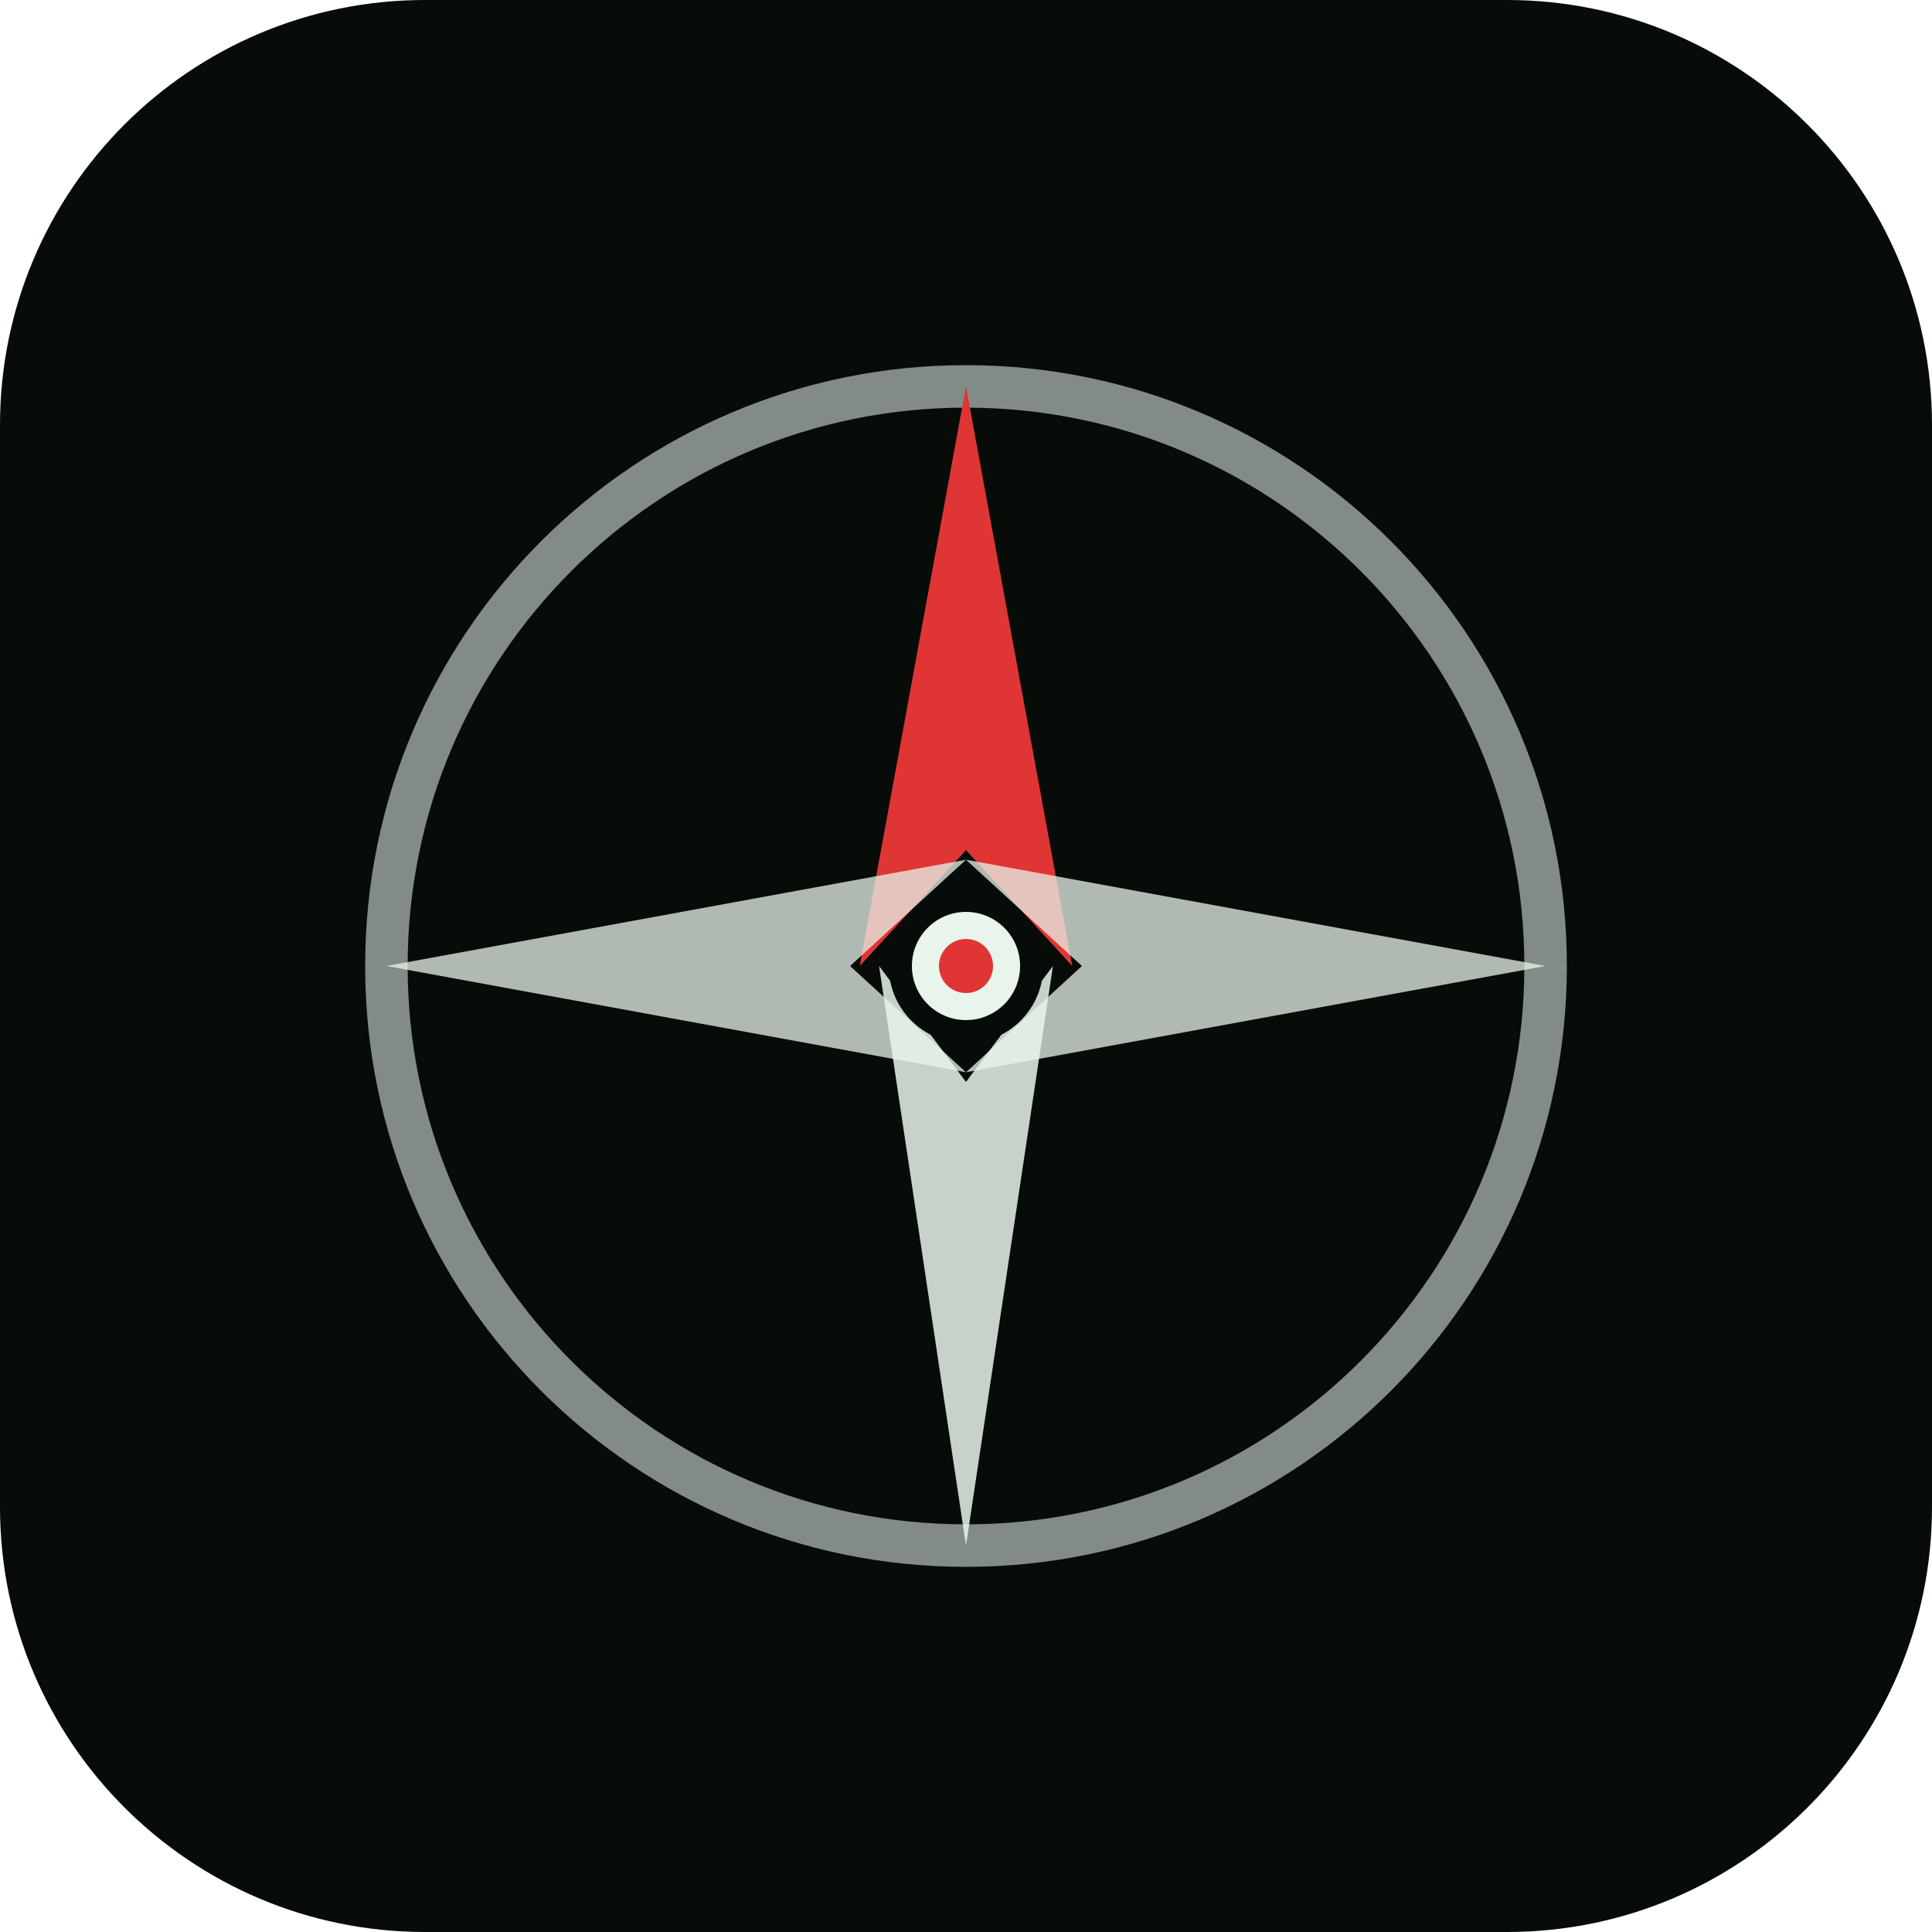
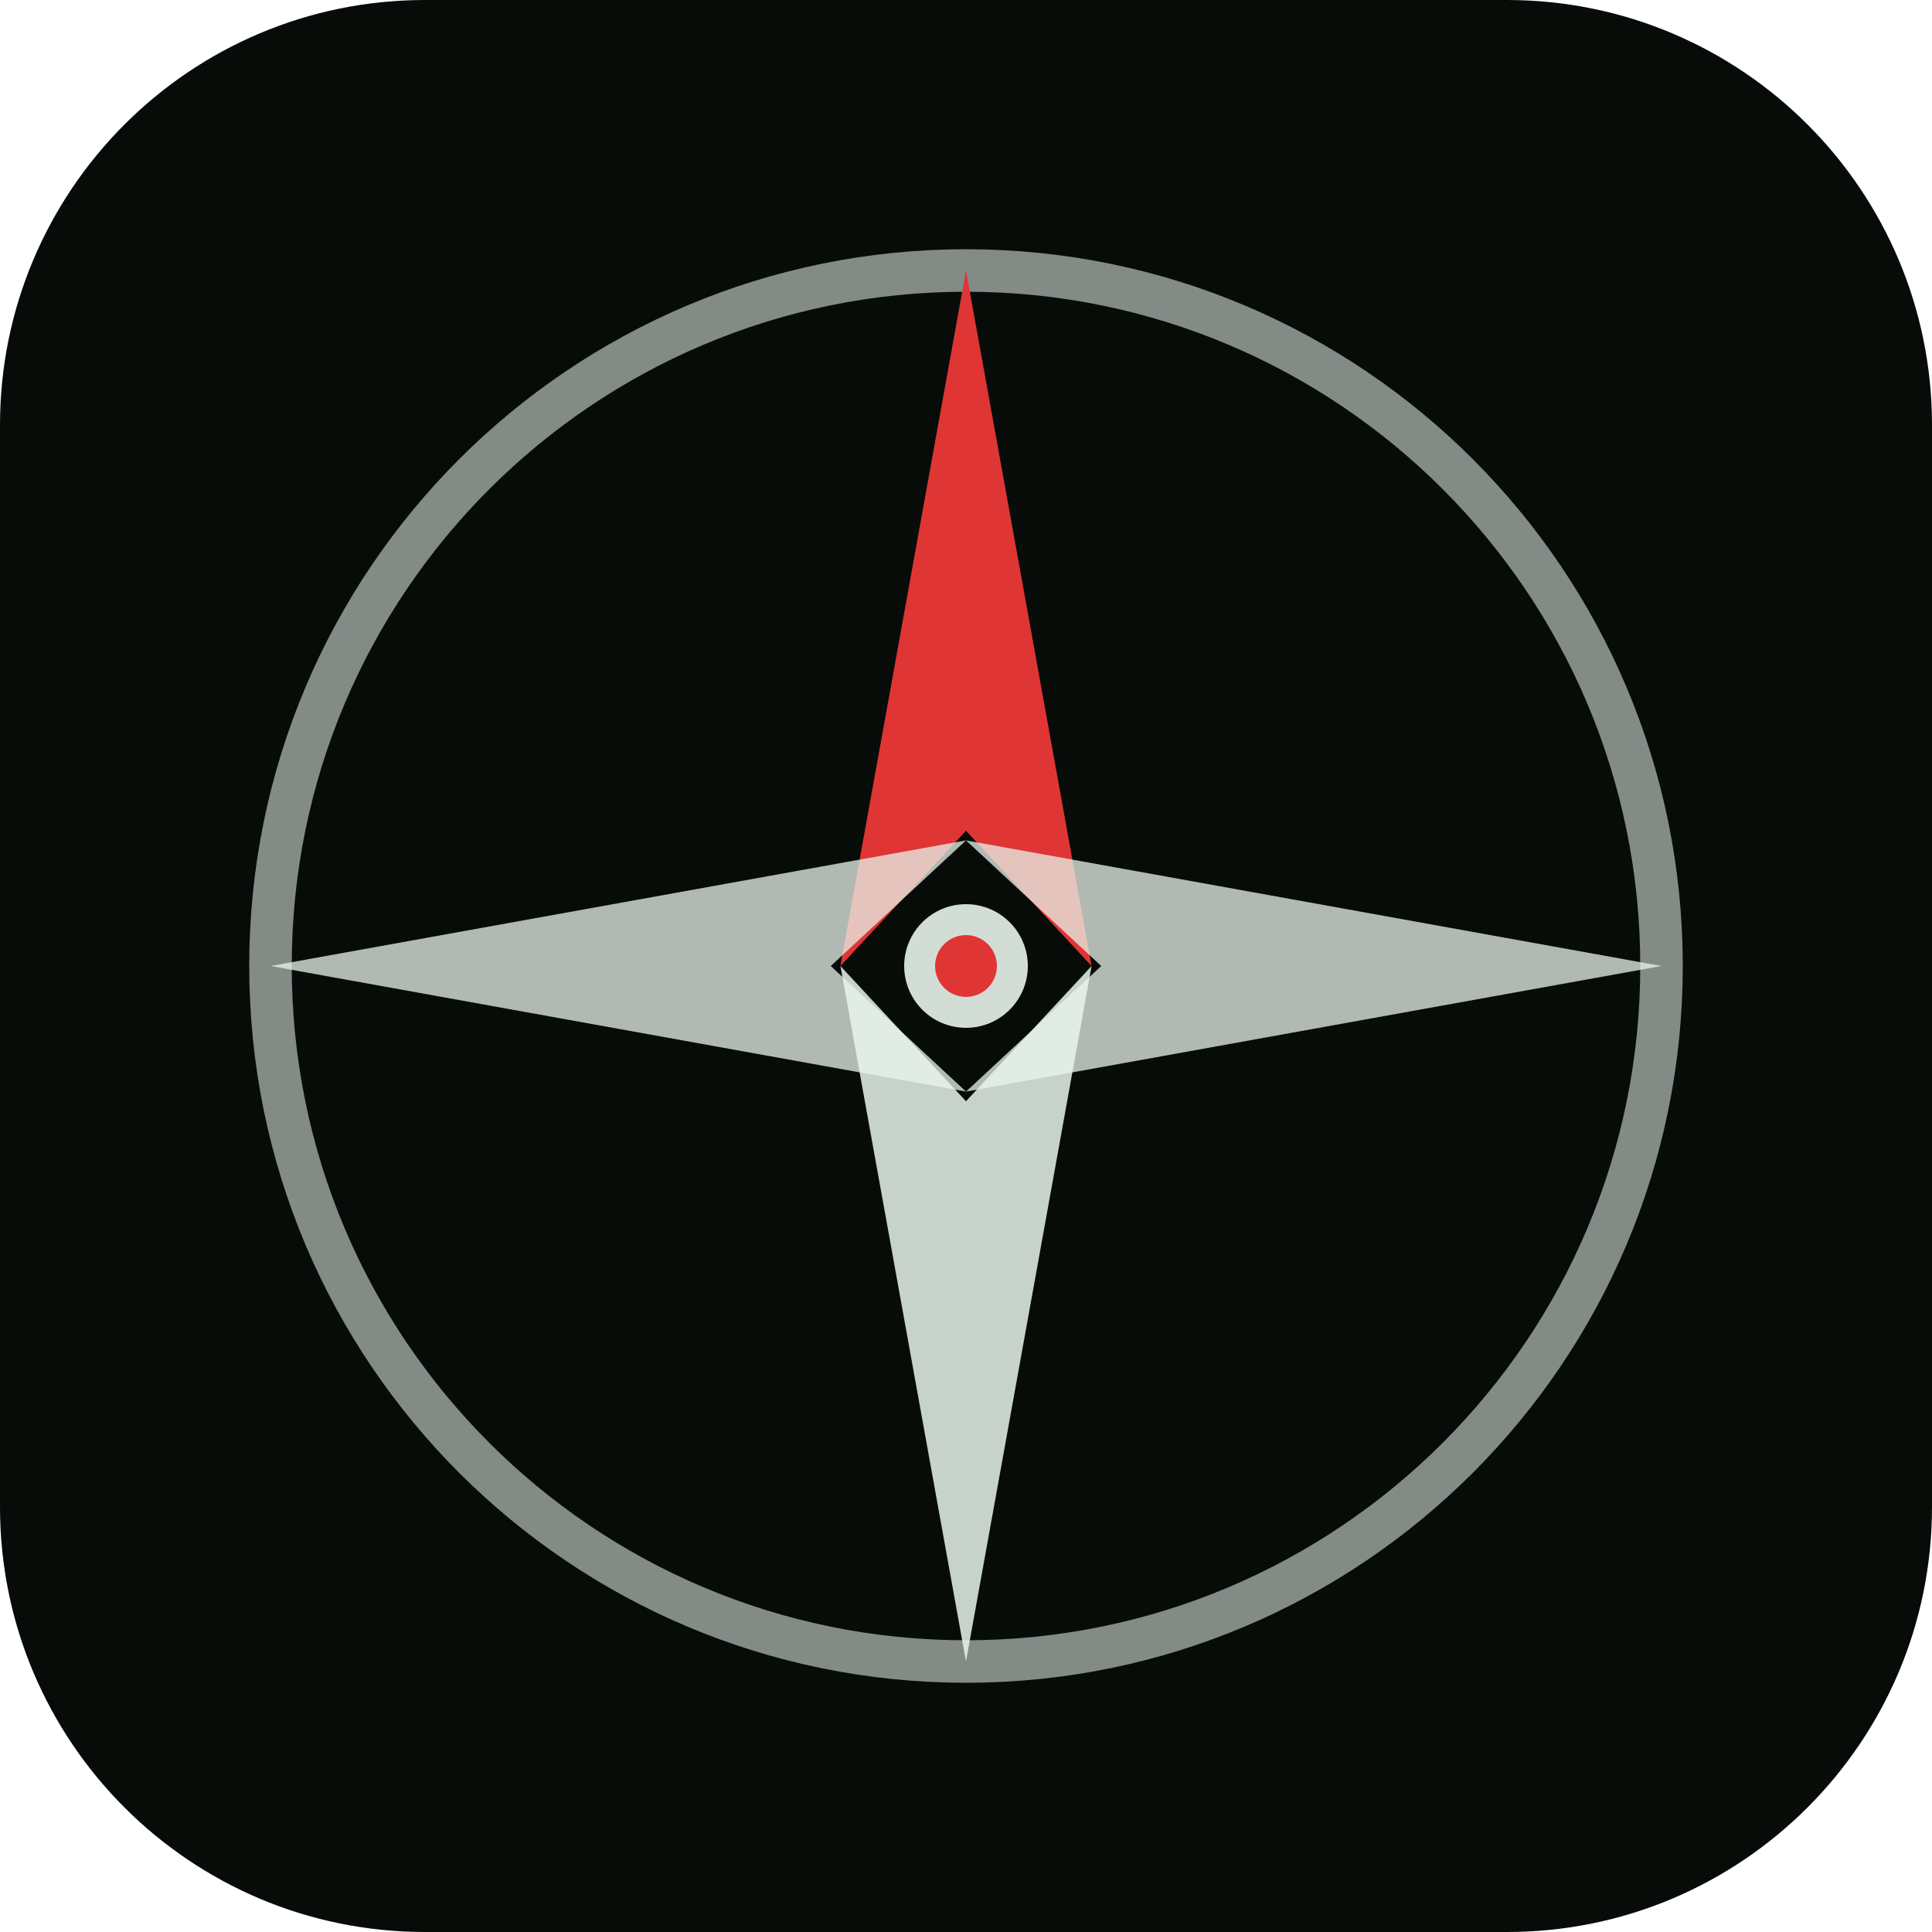
<svg xmlns="http://www.w3.org/2000/svg" viewBox="0 0 100 100">
  <rect width="100" height="100" rx="22" fill="#070c08" />
-   <circle cx="50" cy="50" r="30" fill="none" stroke="#e8f4ec" stroke-width="2.2" opacity="0.55" />
-   <path d="M50 20 L55.5 50 L50 44 L44.5 50 Z" fill="#e03535" />
-   <path d="M50 80 L54.5 50 L50 56 L45.5 50 Z" fill="#e8f4ec" opacity="0.85" />
-   <path d="M80 50 L50 44.5 L56 50 L50 55.5 Z" fill="#e8f4ec" opacity="0.75" />
-   <path d="M20 50 L50 55.5 L44 50 L50 44.5 Z" fill="#e8f4ec" opacity="0.75" />
-   <circle cx="50" cy="50" r="4" fill="#070c08" />
-   <circle cx="50" cy="50" r="2.8" fill="#e8f4ec" />
-   <circle cx="50" cy="50" r="1.4" fill="#e03535" />
+   <circle cx="50" cy="50" r="36" fill="none" stroke="#e8f4ec" stroke-width="2.2" opacity="0.55" />
+   <path d="M50 14 L56.5 50 L50 43 L43.5 50 Z" fill="#e03535" />
+   <path d="M50 86 L43.5 50 L50 57 L56.5 50 Z" fill="#e8f4ec" opacity="0.85" />
+   <path d="M86 50 L50 43.5 L57 50 L50 56.5 Z" fill="#e8f4ec" opacity="0.75" />
+   <path d="M14 50 L50 56.5 L43 50 L50 43.5 Z" fill="#e8f4ec" opacity="0.75" />
+   <circle cx="50" cy="50" r="4.5" fill="#070c08" />
+   <circle cx="50" cy="50" r="3.2" fill="#e8f4ec" opacity="0.9" />
+   <circle cx="50" cy="50" r="1.6" fill="#e03535" />
</svg>
